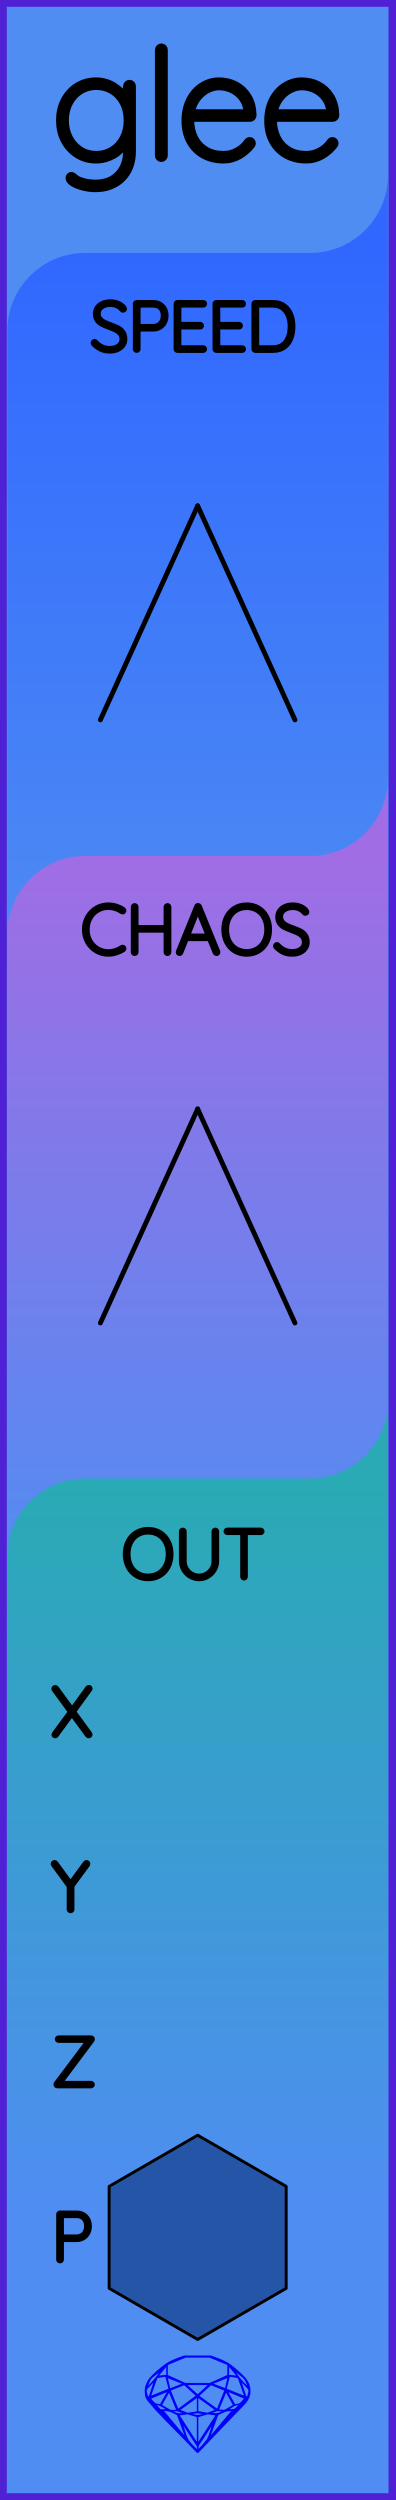
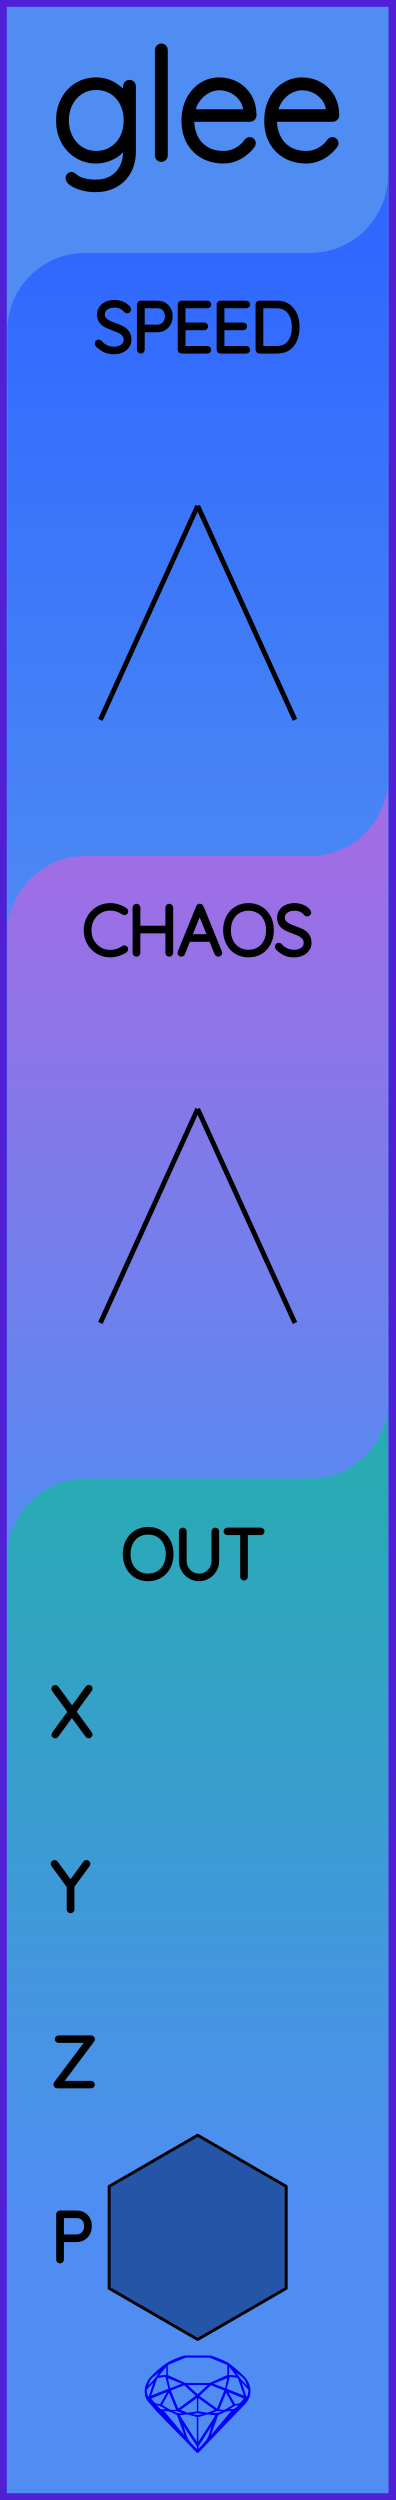
<svg xmlns="http://www.w3.org/2000/svg" width="20.32mm" height="128.50mm" viewBox="0 0 20.32 128.50">
  <g id="PanelLayer">
    <defs>
      <linearGradient id="gradient_blue" x1="0" y1="13" x2="0" y2="51" gradientUnits="userSpaceOnUse">
        <stop style="stop-color:#3068ff;stop-opacity:1;" offset="0" />
        <stop style="stop-color:#4f8df2;stop-opacity:1;" offset="1" />
      </linearGradient>
      <linearGradient id="gradient_purple" x1="0" y1="44" x2="0" y2="82" gradientUnits="userSpaceOnUse">
        <stop style="stop-color:#a06de4;stop-opacity:1;" offset="0" />
        <stop style="stop-color:#4f8df2;stop-opacity:1;" offset="1" />
      </linearGradient>
      <linearGradient id="gradient_out" x1="0" y1="76" x2="0" y2="113.6" gradientUnits="userSpaceOnUse">
        <stop style="stop-color:#29aab4;stop-opacity:1;" offset="0" />
        <stop style="stop-color:#4f8df2;stop-opacity:1;" offset="1" />
      </linearGradient>
    </defs>
    <rect id="border_rect" width="20.32" height="128.5" x="0" y="0" style="display:inline;fill:#4f8df2;fill-opacity:1;fill-rule:nonzero;stroke:#5021d4;stroke-width:0.7;stroke-linecap:round;stroke-linejoin:round;stroke-dasharray:none;stroke-opacity:1;image-rendering:auto" />
    <path id="sapphire_gemstone" d="m 12.875,122.900 q 0,0.342 -0.243,0.631 -0.044,0.052 -0.204,0.215 -0.187,0.19 -0.785,0.813 l -1.444,1.513 q -0.019,0.003 -0.044,0.003 -0.028,0 -0.041,-0.003 -0.083,-0.083 -0.648,-0.675 -0.469,-0.474 -0.934,-0.948 -0.557,-0.568 -0.898,-0.981 -0.132,-0.16 -0.168,-0.298 -0.028,-0.102 -0.028,-0.342 0,-0.11 0.072,-0.289 0.066,-0.165 0.141,-0.265 0.119,-0.157 0.422,-0.424 0.284,-0.251 0.474,-0.375 0.273,-0.179 0.819,-0.367 0.096,-0.033 0.11,-0.033 h 1.361 q 0.011,0 0.105,0.033 0.568,0.201 0.824,0.367 0.165,0.105 0.474,0.378 0.322,0.284 0.422,0.422 0.215,0.295 0.215,0.626 z m -0.168,-0.273 q -0.033,-0.107 -0.135,-0.309 -0.072,-0.094 -0.209,-0.198 -0.119,-0.085 -0.234,-0.171 0.245,0.364 0.579,0.678 z m -0.573,-0.524 -0.358,-0.446 v 0.411 z m 0.637,0.758 q 0,-0.052 -0.342,-0.394 l 0.229,0.703 h 0.05 q 0.063,-0.218 0.063,-0.309 z m -0.232,0.273 -0.317,-0.904 -0.411,-0.063 -0.16,0.615 z m 0.003,0.154 -0.772,-0.32 h -0.03 l 0.345,0.606 q 0.08,-0.003 0.234,-0.047 0.025,-0.014 0.223,-0.24 z m -0.857,-1.05 -0.719,0.284 0.604,0.226 z m 0,-0.163 v -0.515 l -0.918,-0.38 h -1.224 l -0.918,0.38 v 0.515 l 0.898,0.408 h 1.254 z m 0.573,1.538 q -0.069,0.011 -0.198,0.052 -0.085,0.055 -0.259,0.163 0.019,0 0.063,0.003 0.041,0 0.063,0 0.119,0 0.19,-0.069 0.072,-0.072 0.141,-0.149 z m -0.289,0.003 -0.347,-0.631 -0.364,0.879 q 0.025,-0.017 0.066,-0.017 0.03,0 0.085,0.011 0.058,0.008 0.088,0.008 0.05,0 0.229,-0.107 0.229,-0.138 0.243,-0.143 z m -0.441,-0.741 -0.684,-0.276 -0.593,0.548 0.904,0.656 z m -0.854,-0.284 h -1.036 l 0.524,0.474 z m 0.75,1.367 q -0.229,-0.03 -0.229,-0.03 -0.036,0 -0.273,0.094 l 0.19,0.019 q 0.011,0 0.311,-0.083 z m -0.389,-0.088 -0.843,-0.612 v 0.675 l 0.471,0.083 z m 0.854,0.05 q -0.099,0.006 -0.295,0.039 -0.011,0.003 -0.378,0.176 -0.13,0.347 -0.38,1.042 z m -2.544,-1.397 -0.719,-0.284 0.124,0.518 z m -0.802,-0.455 v -0.411 l -0.367,0.446 z m 1.516,1.072 -0.593,-0.54 -0.684,0.276 0.38,0.929 z m 0.369,0.943 q -0.033,-0.003 -0.135,-0.025 -0.085,-0.017 -0.138,-0.017 -0.052,0 -0.138,0.017 -0.102,0.022 -0.135,0.025 0.265,0.047 0.273,0.047 0.008,0 0.273,-0.047 z m -0.309,-0.138 v -0.686 l -0.843,0.612 0.372,0.146 z m 0.951,0.207 -0.397,-0.055 -0.48,0.141 v 1.276 z m -2.888,-2.202 q -0.119,0.085 -0.234,0.174 -0.146,0.107 -0.209,0.196 -0.044,0.105 -0.135,0.314 0.369,-0.364 0.579,-0.684 z m 0.477,0.832 -0.16,-0.615 -0.411,0.063 -0.317,0.904 z m 0.394,1.083 -0.364,-0.879 -0.356,0.631 q 0.435,0.251 0.452,0.251 0.091,0 0.267,-0.003 z m 1.822,0.83 q -0.132,0.212 -0.405,0.634 -0.077,0.107 -0.22,0.328 -0.058,0.105 -0.055,0.226 0.16,-0.152 0.433,-0.496 0.077,-0.13 0.141,-0.339 0.055,-0.176 0.107,-0.353 z m -1.494,-0.661 -0.27,-0.088 -0.008,-0.011 q -0.025,0 -0.107,0.011 -0.066,0.006 -0.107,0.006 0.273,0.091 0.311,0.091 0.025,0 0.182,-0.008 z m -0.81,-1.064 h -0.03 l -0.772,0.32 q 0.066,0.097 0.223,0.24 0.077,0.014 0.234,0.047 z m -0.689,-0.502 q -0.342,0.347 -0.342,0.394 0,0.08 0.063,0.309 h 0.05 z m 2.235,3.045 v -1.276 l -0.48,-0.141 -0.397,0.055 z m -1.607,-1.676 q -0.256,-0.182 -0.458,-0.223 0.066,0.077 0.204,0.223 z m 1.61,2.045 v -0.138 l -0.684,-1.05 q 0.052,0.176 0.107,0.353 0.063,0.209 0.141,0.339 0.069,0.119 0.204,0.259 0.116,0.119 0.232,0.237 z m -0.645,-0.706 q -0.116,-0.328 -0.38,-1.042 -0.135,-0.066 -0.273,-0.13 -0.16,-0.072 -0.289,-0.072 -0.052,0 -0.11,-0.014 z" style="stroke-width:0;fill:#0000ff;stroke:#2e2114;stroke-linecap:square;stroke-opacity:1" />
    <path id="model_name" d="M6.811 4.434V7.771Q6.811 8.361 6.57 8.795Q6.33 9.23 5.895 9.467Q5.461 9.703 4.902 9.703Q4.591 9.703 4.273 9.622Q3.955 9.54 3.749 9.412Q3.544 9.284 3.544 9.152Q3.544 9.09 3.579 9.052Q3.614 9.013 3.676 9.013Q3.722 9.013 3.815 9.09Q3.924 9.199 4.056 9.253Q4.436 9.409 4.917 9.409Q5.647 9.409 6.074 8.958Q6.501 8.508 6.501 7.771V7.235Q6.291 7.732 5.853 7.981Q5.414 8.229 4.933 8.229Q4.405 8.229 3.974 7.961Q3.544 7.693 3.299 7.228Q3.055 6.762 3.055 6.188Q3.055 5.613 3.299 5.148Q3.544 4.682 3.974 4.418Q4.405 4.154 4.933 4.154Q5.453 4.154 5.884 4.43Q6.314 4.705 6.501 5.093V4.434Q6.501 4.372 6.543 4.325Q6.586 4.278 6.656 4.278Q6.726 4.278 6.768 4.325Q6.811 4.372 6.811 4.434ZM6.532 6.188Q6.532 5.675 6.326 5.28Q6.12 4.884 5.759 4.667Q5.399 4.449 4.948 4.449Q4.498 4.449 4.137 4.674Q3.776 4.899 3.571 5.295Q3.365 5.691 3.365 6.188Q3.365 6.684 3.571 7.08Q3.776 7.476 4.137 7.705Q4.498 7.934 4.948 7.934Q5.399 7.934 5.759 7.713Q6.12 7.492 6.326 7.096Q6.532 6.7 6.532 6.188ZM8.293 8.151Q8.224 8.151 8.181 8.105Q8.138 8.058 8.138 7.996V2.563Q8.138 2.501 8.185 2.455Q8.231 2.408 8.293 2.408Q8.363 2.408 8.406 2.455Q8.449 2.501 8.449 2.563V7.996Q8.449 8.058 8.402 8.105Q8.356 8.151 8.293 8.151ZM12.973 7.36Q12.973 7.414 12.942 7.453Q12.686 7.794 12.306 8.012Q11.926 8.229 11.491 8.229Q10.909 8.229 10.459 7.981Q10.009 7.732 9.756 7.274Q9.504 6.816 9.504 6.211Q9.504 5.59 9.749 5.121Q9.993 4.651 10.397 4.403Q10.8 4.154 11.258 4.154Q11.716 4.154 12.108 4.352Q12.5 4.55 12.748 4.946Q12.997 5.342 13.012 5.924Q13.012 5.986 12.966 6.036Q12.919 6.087 12.857 6.087H9.807V6.188Q9.807 6.669 10.001 7.069Q10.195 7.468 10.575 7.701Q10.956 7.934 11.491 7.934Q11.864 7.934 12.193 7.752Q12.523 7.569 12.71 7.29Q12.764 7.22 12.841 7.22Q12.896 7.22 12.935 7.263Q12.973 7.305 12.973 7.36ZM9.838 5.792H12.694V5.722Q12.655 5.326 12.442 5.043Q12.228 4.76 11.914 4.612Q11.6 4.465 11.258 4.465Q10.971 4.465 10.672 4.616Q10.373 4.767 10.145 5.066Q9.916 5.365 9.838 5.792ZM17.227 7.36Q17.227 7.414 17.195 7.453Q16.939 7.794 16.559 8.012Q16.179 8.229 15.744 8.229Q15.162 8.229 14.712 7.981Q14.262 7.732 14.009 7.274Q13.757 6.816 13.757 6.211Q13.757 5.59 14.002 5.121Q14.246 4.651 14.65 4.403Q15.053 4.154 15.511 4.154Q15.969 4.154 16.361 4.352Q16.753 4.55 17.001 4.946Q17.25 5.342 17.265 5.924Q17.265 5.986 17.219 6.036Q17.172 6.087 17.11 6.087H14.06V6.188Q14.06 6.669 14.254 7.069Q14.448 7.468 14.828 7.701Q15.209 7.934 15.744 7.934Q16.117 7.934 16.447 7.752Q16.776 7.569 16.963 7.29Q17.017 7.22 17.095 7.22Q17.149 7.22 17.188 7.263Q17.227 7.305 17.227 7.36ZM14.091 5.792H16.947V5.722Q16.908 5.326 16.695 5.043Q16.481 4.76 16.167 4.612Q15.853 4.465 15.511 4.465Q15.224 4.465 14.925 4.616Q14.627 4.767 14.398 5.066Q14.169 5.365 14.091 5.792Z" style="display:inline;stroke:#000000;stroke-width:0.35;stroke-linecap:round;stroke-linejoin:bevel" />
    <path id="speed_art" d="M 0.38,51.00 L 0.38,17.00 A 4 4 0 0 1 4.38 13 L 15.94,13.00 A 4 4 0 0 0 19.94 9 L 19.94,13.00 L 19.94,51.00 z" style="fill:url(#gradient_blue);fill-opacity:1;stroke-width:0;" />
    <path id="chaos_art" d="M 0.38,82.00 L 0.38,48.00 A 4 4 0 0 1 4.38 44 L 15.94,44.00 A 4 4 0 0 0 19.94 40 L 19.94,44.00 L 19.94,82.00 z" style="fill:url(#gradient_purple);fill-opacity:1;stroke-width:0;" />
    <path id="out_art" d="M 0.38,113.60 L 0.38,80.00 A 4 4 0 0 1 4.38 76 L 15.94,76.00 A 4 4 0 0 0 19.94 72 L 19.94,76.00 L 19.94,113.60 z" style="fill:url(#gradient_out);fill-opacity:1;stroke-width:0;" />
-     <path d="M4.805 17.679Q4.783 17.658 4.783 17.626Q4.783 17.598 4.808 17.572Q4.833 17.545 4.861 17.545Q4.893 17.545 4.921 17.577Q5.059 17.739 5.247 17.824Q5.436 17.908 5.644 17.908Q5.916 17.908 6.092 17.778Q6.269 17.647 6.269 17.432Q6.265 17.263 6.177 17.153Q6.089 17.044 5.96 16.979Q5.831 16.913 5.609 16.832Q5.366 16.741 5.23 16.67Q5.094 16.6 4.997 16.469Q4.9 16.338 4.9 16.127Q4.9 15.954 4.995 15.813Q5.09 15.672 5.267 15.591Q5.443 15.509 5.676 15.509Q5.884 15.509 6.071 15.585Q6.258 15.661 6.367 15.799Q6.403 15.848 6.403 15.873Q6.403 15.901 6.376 15.924Q6.35 15.947 6.318 15.947Q6.29 15.947 6.272 15.926Q6.173 15.799 6.018 15.725Q5.863 15.651 5.676 15.651Q5.408 15.651 5.23 15.778Q5.052 15.905 5.052 16.123Q5.052 16.275 5.138 16.381Q5.224 16.487 5.355 16.552Q5.486 16.617 5.68 16.688Q5.926 16.776 6.071 16.85Q6.216 16.924 6.318 17.065Q6.42 17.206 6.42 17.439Q6.42 17.602 6.325 17.743Q6.23 17.884 6.052 17.967Q5.874 18.049 5.644 18.049Q5.383 18.049 5.189 17.959Q4.995 17.87 4.805 17.679ZM8.537 16.219Q8.537 16.416 8.454 16.577Q8.371 16.737 8.22 16.827Q8.068 16.917 7.87 16.917H7.101V17.944Q7.101 17.972 7.078 17.993Q7.055 18.014 7.027 18.014Q6.995 18.014 6.974 17.993Q6.953 17.972 6.953 17.944V15.615Q6.953 15.587 6.974 15.566Q6.995 15.545 7.024 15.545H7.87Q8.17 15.545 8.354 15.732Q8.537 15.919 8.537 16.219ZM8.389 16.219Q8.389 15.975 8.25 15.831Q8.11 15.686 7.87 15.686H7.101V16.776H7.87Q8.107 16.776 8.248 16.619Q8.389 16.462 8.389 16.219ZM10.52 17.944Q10.52 17.975 10.498 17.995Q10.477 18.014 10.449 18.014H9.119Q9.091 18.014 9.07 17.993Q9.049 17.972 9.049 17.944V15.615Q9.049 15.587 9.07 15.566Q9.091 15.545 9.119 15.545H10.449Q10.477 15.545 10.498 15.566Q10.52 15.587 10.52 15.615Q10.52 15.647 10.498 15.666Q10.477 15.686 10.449 15.686H9.197V16.67H10.29Q10.319 16.67 10.34 16.691Q10.361 16.712 10.361 16.741Q10.361 16.772 10.34 16.792Q10.319 16.811 10.29 16.811H9.197V17.873H10.449Q10.477 17.873 10.498 17.894Q10.52 17.915 10.52 17.944ZM12.52 17.944Q12.52 17.975 12.499 17.995Q12.478 18.014 12.449 18.014H11.119Q11.091 18.014 11.07 17.993Q11.049 17.972 11.049 17.944V15.615Q11.049 15.587 11.07 15.566Q11.091 15.545 11.119 15.545H12.449Q12.478 15.545 12.499 15.566Q12.52 15.587 12.52 15.615Q12.52 15.647 12.499 15.666Q12.478 15.686 12.449 15.686H11.197V16.67H12.291Q12.319 16.67 12.34 16.691Q12.361 16.712 12.361 16.741Q12.361 16.772 12.34 16.792Q12.319 16.811 12.291 16.811H11.197V17.873H12.449Q12.478 17.873 12.499 17.894Q12.52 17.915 12.52 17.944ZM15.06 16.779Q15.06 17.129 14.949 17.407Q14.838 17.686 14.608 17.85Q14.379 18.014 14.037 18.014H13.12Q13.091 18.014 13.07 17.993Q13.049 17.972 13.049 17.944V15.615Q13.049 15.587 13.07 15.566Q13.091 15.545 13.12 15.545H14.037Q14.376 15.545 14.607 15.714Q14.838 15.883 14.949 16.164Q15.06 16.444 15.06 16.779ZM14.912 16.779Q14.912 16.48 14.815 16.231Q14.718 15.982 14.515 15.834Q14.312 15.686 14.002 15.686H13.197V17.873H14.002Q14.46 17.873 14.686 17.572Q14.912 17.27 14.912 16.779Z" style="stroke:#000000;stroke-width:0.25;stroke-linecap:round;stroke-linejoin:bevel" />
-     <path d="M6.372 46.806Q6.372 46.834 6.358 46.852Q6.337 46.88 6.305 46.88Q6.291 46.88 6.263 46.866Q5.934 46.644 5.568 46.644Q5.271 46.644 5.023 46.79Q4.774 46.936 4.629 47.196Q4.485 47.455 4.485 47.779Q4.485 48.104 4.629 48.363Q4.774 48.623 5.023 48.769Q5.271 48.915 5.568 48.915Q5.938 48.915 6.259 48.697Q6.277 48.683 6.301 48.683Q6.337 48.683 6.358 48.711Q6.372 48.728 6.372 48.753Q6.372 48.788 6.344 48.81Q6.206 48.908 5.989 48.979Q5.772 49.05 5.568 49.05Q5.232 49.05 4.95 48.884Q4.668 48.718 4.502 48.427Q4.336 48.136 4.336 47.779Q4.336 47.423 4.502 47.132Q4.668 46.841 4.95 46.675Q5.232 46.51 5.568 46.51Q5.779 46.51 5.979 46.573Q6.178 46.636 6.34 46.749Q6.372 46.774 6.372 46.806ZM8.683 46.619V48.94Q8.679 48.972 8.658 48.993Q8.637 49.014 8.609 49.014Q8.573 49.014 8.554 48.993Q8.534 48.972 8.534 48.94V47.815H6.996V48.94Q6.993 48.972 6.972 48.993Q6.95 49.014 6.922 49.014Q6.887 49.014 6.868 48.993Q6.848 48.972 6.848 48.94V46.619Q6.848 46.587 6.869 46.566Q6.891 46.545 6.922 46.545Q6.954 46.545 6.975 46.566Q6.996 46.587 6.996 46.619V47.674H8.534V46.619Q8.534 46.587 8.556 46.566Q8.577 46.545 8.609 46.545Q8.64 46.545 8.661 46.566Q8.683 46.587 8.683 46.619ZM11.201 48.947Q11.201 48.979 11.18 48.997Q11.159 49.014 11.127 49.014Q11.103 49.014 11.083 49.002Q11.064 48.989 11.057 48.968L10.761 48.242L10.764 48.249H9.582L9.296 48.968Q9.279 49.014 9.233 49.014Q9.201 49.014 9.182 48.997Q9.162 48.979 9.159 48.954Q9.155 48.94 9.162 48.919L10.111 46.584Q10.122 46.555 10.138 46.547Q10.154 46.538 10.178 46.538Q10.231 46.538 10.249 46.584L11.198 48.919Q11.201 48.929 11.201 48.947ZM9.639 48.108H10.708L10.168 46.778ZM12.68 49.05Q12.337 49.05 12.069 48.889Q11.801 48.728 11.651 48.439Q11.501 48.15 11.501 47.779Q11.501 47.409 11.651 47.12Q11.801 46.831 12.069 46.67Q12.337 46.51 12.68 46.51Q13.022 46.51 13.29 46.67Q13.558 46.831 13.708 47.12Q13.858 47.409 13.858 47.779Q13.858 48.15 13.708 48.439Q13.558 48.728 13.29 48.889Q13.022 49.05 12.68 49.05ZM12.68 46.651Q12.38 46.651 12.145 46.792Q11.911 46.933 11.78 47.19Q11.649 47.448 11.649 47.779Q11.649 48.111 11.78 48.369Q11.911 48.626 12.145 48.767Q12.38 48.908 12.68 48.908Q12.979 48.908 13.214 48.767Q13.449 48.626 13.579 48.369Q13.71 48.111 13.71 47.779Q13.71 47.448 13.579 47.19Q13.449 46.933 13.214 46.792Q12.979 46.651 12.68 46.651ZM14.179 48.679Q14.158 48.658 14.158 48.626Q14.158 48.598 14.182 48.572Q14.207 48.545 14.235 48.545Q14.267 48.545 14.295 48.577Q14.433 48.739 14.622 48.824Q14.81 48.908 15.018 48.908Q15.29 48.908 15.466 48.778Q15.643 48.647 15.643 48.432Q15.639 48.263 15.551 48.153Q15.463 48.044 15.334 47.979Q15.206 47.913 14.983 47.832Q14.74 47.741 14.604 47.67Q14.468 47.6 14.371 47.469Q14.274 47.339 14.274 47.127Q14.274 46.954 14.369 46.813Q14.465 46.672 14.641 46.591Q14.817 46.51 15.05 46.51Q15.258 46.51 15.445 46.585Q15.632 46.661 15.742 46.799Q15.777 46.848 15.777 46.873Q15.777 46.901 15.751 46.924Q15.724 46.947 15.692 46.947Q15.664 46.947 15.646 46.926Q15.548 46.799 15.392 46.725Q15.237 46.651 15.05 46.651Q14.782 46.651 14.604 46.778Q14.426 46.905 14.426 47.123Q14.426 47.275 14.512 47.381Q14.599 47.487 14.729 47.552Q14.86 47.617 15.054 47.688Q15.301 47.776 15.445 47.85Q15.59 47.924 15.692 48.065Q15.795 48.206 15.795 48.439Q15.795 48.602 15.699 48.743Q15.604 48.884 15.426 48.967Q15.248 49.05 15.018 49.05Q14.757 49.05 14.563 48.959Q14.369 48.87 14.179 48.679Z" style="stroke:#000000;stroke-width:0.25;stroke-linecap:round;stroke-linejoin:bevel" />
-     <g id="connector_lines" style="fill:none;stroke:#000000;stroke-width:0.25;stroke-linecap:round;stroke-linejoin:bevel;stroke-dasharray:none">
-       <line x1="10.16" y1="26.00" x2="5.16" y2="37.00" />
-       <line x1="10.16" y1="26.00" x2="15.16" y2="37.00" />
-       <line x1="10.16" y1="57.00" x2="5.16" y2="68.00" />
-       <line x1="10.16" y1="57.00" x2="15.16" y2="68.00" />
-     </g>
+     <path d="M5.016 17.714Q4.995 17.692 4.995 17.661Q4.995 17.633 5.02 17.606Q5.045 17.58 5.073 17.58Q5.105 17.58 5.133 17.611Q5.271 17.774 5.459 17.858Q5.648 17.943 5.856 17.943Q6.128 17.943 6.304 17.812Q6.481 17.682 6.481 17.467Q6.477 17.297 6.389 17.188Q6.301 17.079 6.172 17.013Q6.043 16.948 5.821 16.867Q5.577 16.775 5.442 16.705Q5.306 16.634 5.209 16.504Q5.112 16.373 5.112 16.162Q5.112 15.989 5.207 15.848Q5.302 15.706 5.479 15.625Q5.655 15.544 5.888 15.544Q6.096 15.544 6.283 15.62Q6.47 15.696 6.579 15.833Q6.615 15.883 6.615 15.908Q6.615 15.936 6.588 15.959Q6.562 15.982 6.53 15.982Q6.502 15.982 6.484 15.96Q6.385 15.833 6.23 15.759Q6.075 15.685 5.888 15.685Q5.62 15.685 5.442 15.812Q5.263 15.939 5.263 16.158Q5.263 16.31 5.35 16.416Q5.436 16.521 5.567 16.587Q5.697 16.652 5.891 16.722Q6.138 16.811 6.283 16.885Q6.428 16.959 6.53 17.1Q6.632 17.241 6.632 17.474Q6.632 17.636 6.537 17.777Q6.442 17.918 6.264 18.001Q6.085 18.084 5.856 18.084Q5.595 18.084 5.401 17.994Q5.207 17.904 5.016 17.714ZM8.749 16.253Q8.749 16.451 8.666 16.611Q8.583 16.772 8.431 16.862Q8.28 16.952 8.082 16.952H7.313V17.978Q7.313 18.006 7.29 18.028Q7.267 18.049 7.239 18.049Q7.207 18.049 7.186 18.028Q7.165 18.006 7.165 17.978V15.65Q7.165 15.622 7.186 15.601Q7.207 15.579 7.235 15.579H8.082Q8.382 15.579 8.565 15.766Q8.749 15.953 8.749 16.253ZM8.601 16.253Q8.601 16.01 8.461 15.865Q8.322 15.72 8.082 15.72H7.313V16.811H8.082Q8.319 16.811 8.46 16.654Q8.601 16.497 8.601 16.253ZM10.732 17.978Q10.732 18.01 10.71 18.029Q10.689 18.049 10.661 18.049H9.331Q9.303 18.049 9.282 18.028Q9.26 18.006 9.26 17.978V15.65Q9.26 15.622 9.282 15.601Q9.303 15.579 9.331 15.579H10.661Q10.689 15.579 10.71 15.601Q10.732 15.622 10.732 15.65Q10.732 15.682 10.71 15.701Q10.689 15.72 10.661 15.72H9.409V16.705H10.502Q10.53 16.705 10.552 16.726Q10.573 16.747 10.573 16.775Q10.573 16.807 10.552 16.826Q10.53 16.846 10.502 16.846H9.409V17.908H10.661Q10.689 17.908 10.71 17.929Q10.732 17.95 10.732 17.978ZM12.732 17.978Q12.732 18.01 12.711 18.029Q12.689 18.049 12.661 18.049H11.331Q11.303 18.049 11.282 18.028Q11.261 18.006 11.261 17.978V15.65Q11.261 15.622 11.282 15.601Q11.303 15.579 11.331 15.579H12.661Q12.689 15.579 12.711 15.601Q12.732 15.622 12.732 15.65Q12.732 15.682 12.711 15.701Q12.689 15.72 12.661 15.72H11.409V16.705H12.502Q12.531 16.705 12.552 16.726Q12.573 16.747 12.573 16.775Q12.573 16.807 12.552 16.826Q12.531 16.846 12.502 16.846H11.409V17.908H12.661Q12.689 17.908 12.711 17.929Q12.732 17.95 12.732 17.978ZM15.272 16.814Q15.272 17.163 15.161 17.442Q15.05 17.721 14.82 17.885Q14.591 18.049 14.249 18.049H13.332Q13.303 18.049 13.282 18.028Q13.261 18.006 13.261 17.978V15.65Q13.261 15.622 13.282 15.601Q13.303 15.579 13.332 15.579H14.249Q14.587 15.579 14.818 15.749Q15.05 15.918 15.161 16.198Q15.272 16.479 15.272 16.814ZM15.124 16.814Q15.124 16.514 15.027 16.265Q14.93 16.017 14.727 15.869Q14.524 15.72 14.213 15.72H13.409V17.908H14.213Q14.672 17.908 14.898 17.606Q15.124 17.305 15.124 16.814Z" style="stroke:#000000;stroke-width:0.25;stroke-linecap:round;stroke-linejoin:bevel" />
+     <path d="M 10.16,26.00 L 5.16,37.00 z L 15.16,37.00 z " style="stroke:#000000;stroke-width:0.25;stroke-linecap:round;stroke-linejoin:bevel;stroke-dasharray:none" />
+     <path d="M6.465 46.84Q6.465 46.869 6.451 46.886Q6.429 46.914 6.398 46.914Q6.384 46.914 6.355 46.9Q6.027 46.678 5.66 46.678Q5.364 46.678 5.115 46.825Q4.867 46.971 4.722 47.23Q4.577 47.49 4.577 47.814Q4.577 48.139 4.722 48.398Q4.867 48.657 5.115 48.804Q5.364 48.95 5.66 48.95Q6.031 48.95 6.352 48.731Q6.369 48.717 6.394 48.717Q6.429 48.717 6.451 48.745Q6.465 48.763 6.465 48.788Q6.465 48.823 6.436 48.844Q6.299 48.943 6.082 49.014Q5.865 49.084 5.66 49.084Q5.325 49.084 5.043 48.918Q4.761 48.752 4.595 48.462Q4.429 48.17 4.429 47.814Q4.429 47.458 4.595 47.167Q4.761 46.876 5.043 46.71Q5.325 46.544 5.66 46.544Q5.872 46.544 6.071 46.608Q6.271 46.671 6.433 46.784Q6.465 46.809 6.465 46.84ZM8.775 46.654V48.975Q8.772 49.007 8.751 49.028Q8.729 49.049 8.701 49.049Q8.666 49.049 8.647 49.028Q8.627 49.007 8.627 48.975V47.849H7.089V48.975Q7.086 49.007 7.064 49.028Q7.043 49.049 7.015 49.049Q6.98 49.049 6.96 49.028Q6.941 49.007 6.941 48.975V46.654Q6.941 46.622 6.962 46.601Q6.983 46.579 7.015 46.579Q7.047 46.579 7.068 46.601Q7.089 46.622 7.089 46.654V47.708H8.627V46.654Q8.627 46.622 8.648 46.601Q8.67 46.579 8.701 46.579Q8.733 46.579 8.754 46.601Q8.775 46.622 8.775 46.654ZM11.294 48.982Q11.294 49.014 11.273 49.031Q11.252 49.049 11.22 49.049Q11.195 49.049 11.176 49.036Q11.157 49.024 11.149 49.003L10.853 48.276L10.857 48.283H9.675L9.389 49.003Q9.372 49.049 9.326 49.049Q9.294 49.049 9.275 49.031Q9.255 49.014 9.252 48.989Q9.248 48.975 9.255 48.954L10.204 46.618Q10.215 46.59 10.231 46.581Q10.246 46.572 10.271 46.572Q10.324 46.572 10.342 46.618L11.291 48.954Q11.294 48.964 11.294 48.982ZM9.731 48.142H10.8L10.261 46.812ZM12.772 49.084Q12.43 49.084 12.162 48.924Q11.894 48.763 11.744 48.474Q11.594 48.184 11.594 47.814Q11.594 47.444 11.744 47.154Q11.894 46.865 12.162 46.705Q12.43 46.544 12.772 46.544Q13.114 46.544 13.383 46.705Q13.651 46.865 13.801 47.154Q13.951 47.444 13.951 47.814Q13.951 48.184 13.801 48.474Q13.651 48.763 13.383 48.924Q13.114 49.084 12.772 49.084ZM12.772 46.685Q12.473 46.685 12.238 46.826Q12.003 46.967 11.873 47.225Q11.742 47.483 11.742 47.814Q11.742 48.146 11.873 48.403Q12.003 48.661 12.238 48.802Q12.473 48.943 12.772 48.943Q13.072 48.943 13.307 48.802Q13.541 48.661 13.672 48.403Q13.802 48.146 13.802 47.814Q13.802 47.483 13.672 47.225Q13.541 46.967 13.307 46.826Q13.072 46.685 12.772 46.685ZM14.272 48.714Q14.251 48.693 14.251 48.661Q14.251 48.633 14.275 48.606Q14.3 48.58 14.328 48.58Q14.36 48.58 14.388 48.611Q14.526 48.774 14.714 48.858Q14.903 48.943 15.111 48.943Q15.383 48.943 15.559 48.812Q15.736 48.682 15.736 48.467Q15.732 48.297 15.644 48.188Q15.556 48.079 15.427 48.013Q15.298 47.948 15.076 47.867Q14.832 47.775 14.697 47.705Q14.561 47.634 14.464 47.504Q14.367 47.373 14.367 47.161Q14.367 46.989 14.462 46.847Q14.557 46.706 14.734 46.625Q14.91 46.544 15.143 46.544Q15.351 46.544 15.538 46.62Q15.725 46.696 15.834 46.833Q15.87 46.883 15.87 46.907Q15.87 46.936 15.843 46.959Q15.817 46.982 15.785 46.982Q15.757 46.982 15.739 46.96Q15.64 46.833 15.485 46.759Q15.33 46.685 15.143 46.685Q14.875 46.685 14.697 46.812Q14.519 46.939 14.519 47.158Q14.519 47.31 14.605 47.416Q14.691 47.521 14.822 47.587Q14.953 47.652 15.146 47.722Q15.393 47.811 15.538 47.885Q15.683 47.959 15.785 48.1Q15.887 48.241 15.887 48.474Q15.887 48.636 15.792 48.777Q15.697 48.918 15.519 49.001Q15.341 49.084 15.111 49.084Q14.85 49.084 14.656 48.994Q14.462 48.904 14.272 48.714Z" style="stroke:#000000;stroke-width:0.25;stroke-linecap:round;stroke-linejoin:bevel" />
+     <path d="M 10.16,57.00 L 5.16,68.00 z L 15.16,68.00 z " style="stroke:#000000;stroke-width:0.25;stroke-linecap:round;stroke-linejoin:bevel;stroke-dasharray:none" />
    <path id="out_label" d="M7.615 81.15Q7.272 81.15 7.004 80.989Q6.736 80.829 6.586 80.539Q6.436 80.25 6.436 79.879Q6.436 79.509 6.586 79.22Q6.736 78.93 7.004 78.77Q7.272 78.609 7.615 78.609Q7.957 78.609 8.225 78.77Q8.493 78.93 8.643 79.22Q8.793 79.509 8.793 79.879Q8.793 80.25 8.643 80.539Q8.493 80.829 8.225 80.989Q7.957 81.15 7.615 81.15ZM7.615 78.751Q7.315 78.751 7.08 78.892Q6.846 79.033 6.715 79.29Q6.585 79.548 6.585 79.879Q6.585 80.211 6.715 80.469Q6.846 80.726 7.08 80.867Q7.315 81.008 7.615 81.008Q7.915 81.008 8.149 80.867Q8.384 80.726 8.514 80.469Q8.645 80.211 8.645 79.879Q8.645 79.548 8.514 79.29Q8.384 79.033 8.149 78.892Q7.915 78.751 7.615 78.751ZM11.139 78.715V80.239Q11.139 80.486 11.015 80.694Q10.892 80.903 10.684 81.026Q10.476 81.15 10.232 81.15Q9.985 81.15 9.777 81.026Q9.569 80.903 9.446 80.694Q9.322 80.486 9.322 80.239V78.715Q9.322 78.684 9.343 78.664Q9.364 78.645 9.396 78.645Q9.428 78.645 9.449 78.666Q9.47 78.687 9.47 78.715V80.239Q9.47 80.448 9.573 80.624Q9.675 80.8 9.85 80.904Q10.024 81.008 10.232 81.008Q10.44 81.008 10.615 80.904Q10.79 80.8 10.894 80.624Q10.998 80.448 10.998 80.239V78.715Q10.998 78.687 11.017 78.666Q11.037 78.645 11.068 78.645Q11.1 78.645 11.12 78.666Q11.139 78.687 11.139 78.715ZM13.471 78.712Q13.471 78.743 13.451 78.761Q13.432 78.779 13.4 78.779H12.614V81.044Q12.614 81.072 12.592 81.093Q12.571 81.114 12.543 81.114Q12.511 81.114 12.492 81.093Q12.472 81.072 12.472 81.044V78.779H11.686Q11.658 78.779 11.636 78.759Q11.615 78.74 11.615 78.712Q11.615 78.684 11.636 78.664Q11.658 78.645 11.686 78.645H13.4Q13.428 78.645 13.45 78.664Q13.471 78.684 13.471 78.712Z" style="stroke:#000000;stroke-width:0.25;stroke-linecap:round;stroke-linejoin:bevel" />
    <path id="port_label_x" d="M4.614 89.112Q4.632 89.137 4.632 89.154Q4.632 89.186 4.611 89.205Q4.59 89.225 4.558 89.225Q4.519 89.225 4.502 89.197L3.694 88.096L2.889 89.197Q2.872 89.225 2.836 89.225Q2.805 89.225 2.787 89.205Q2.769 89.186 2.769 89.165Q2.769 89.147 2.787 89.119L3.616 87.987L2.78 86.847Q2.766 86.829 2.766 86.805Q2.766 86.773 2.787 86.754Q2.808 86.734 2.836 86.734Q2.879 86.734 2.896 86.762L3.704 87.867L4.509 86.759Q4.53 86.731 4.561 86.731Q4.593 86.731 4.613 86.746Q4.632 86.762 4.632 86.787Q4.632 86.812 4.614 86.837L3.785 87.98Z" style="stroke:#000000;stroke-width:0.25;stroke-linecap:round;stroke-linejoin:bevel" />
    <path id="port_label_y" d="M4.505 95.844 3.701 96.937V98.144Q3.701 98.172 3.68 98.193Q3.658 98.214 3.627 98.214Q3.595 98.214 3.574 98.193Q3.553 98.172 3.553 98.144V96.951L2.745 95.844Q2.731 95.826 2.731 95.798Q2.731 95.773 2.753 95.752Q2.776 95.731 2.805 95.731Q2.843 95.731 2.865 95.762L3.627 96.803L4.389 95.762Q4.41 95.731 4.449 95.731Q4.48 95.731 4.5 95.754Q4.519 95.776 4.519 95.798Q4.519 95.815 4.505 95.844Z" style="stroke:#000000;stroke-width:0.25;stroke-linecap:round;stroke-linejoin:bevel" />
    <path id="port_label_z" d="M4.748 107.147Q4.748 107.175 4.727 107.195Q4.706 107.214 4.678 107.214H2.942Q2.91 107.214 2.891 107.191Q2.872 107.168 2.872 107.14Q2.872 107.115 2.886 107.098L4.551 104.879H3.013Q2.985 104.879 2.963 104.859Q2.942 104.84 2.942 104.812Q2.942 104.784 2.963 104.764Q2.985 104.745 3.013 104.745H4.671Q4.713 104.745 4.733 104.766Q4.752 104.787 4.752 104.815Q4.752 104.84 4.738 104.858L3.076 107.08H4.678Q4.706 107.08 4.727 107.101Q4.748 107.122 4.748 107.147Z" style="stroke:#000000;stroke-width:0.25;stroke-linecap:round;stroke-linejoin:bevel" />
    <path id="port_label_p" d="M4.597 114.419Q4.597 114.616 4.514 114.777Q4.431 114.937 4.279 115.027Q4.128 115.117 3.93 115.117H3.161V116.144Q3.161 116.172 3.138 116.193Q3.115 116.214 3.087 116.214Q3.055 116.214 3.034 116.193Q3.013 116.172 3.013 116.144V113.815Q3.013 113.787 3.034 113.766Q3.055 113.745 3.083 113.745H3.93Q4.23 113.745 4.413 113.932Q4.597 114.119 4.597 114.419ZM4.449 114.419Q4.449 114.175 4.309 114.031Q4.17 113.886 3.93 113.886H3.161V114.976H3.93Q4.166 114.976 4.307 114.819Q4.449 114.662 4.449 114.419Z" style="stroke:#000000;stroke-width:0.25;stroke-linecap:round;stroke-linejoin:bevel" />
    <path d="M 14.71,117.62 L 10.16,120.25 L 5.61,117.62 L 5.61,112.38 L 10.16,109.75 L 14.71,112.38 z " style="stroke:#000000;fill:#2455a6;stroke-width:0.15;stroke-linecap:round;stroke-linejoin:round;stroke-dasharray:none" />
  </g>
</svg>
